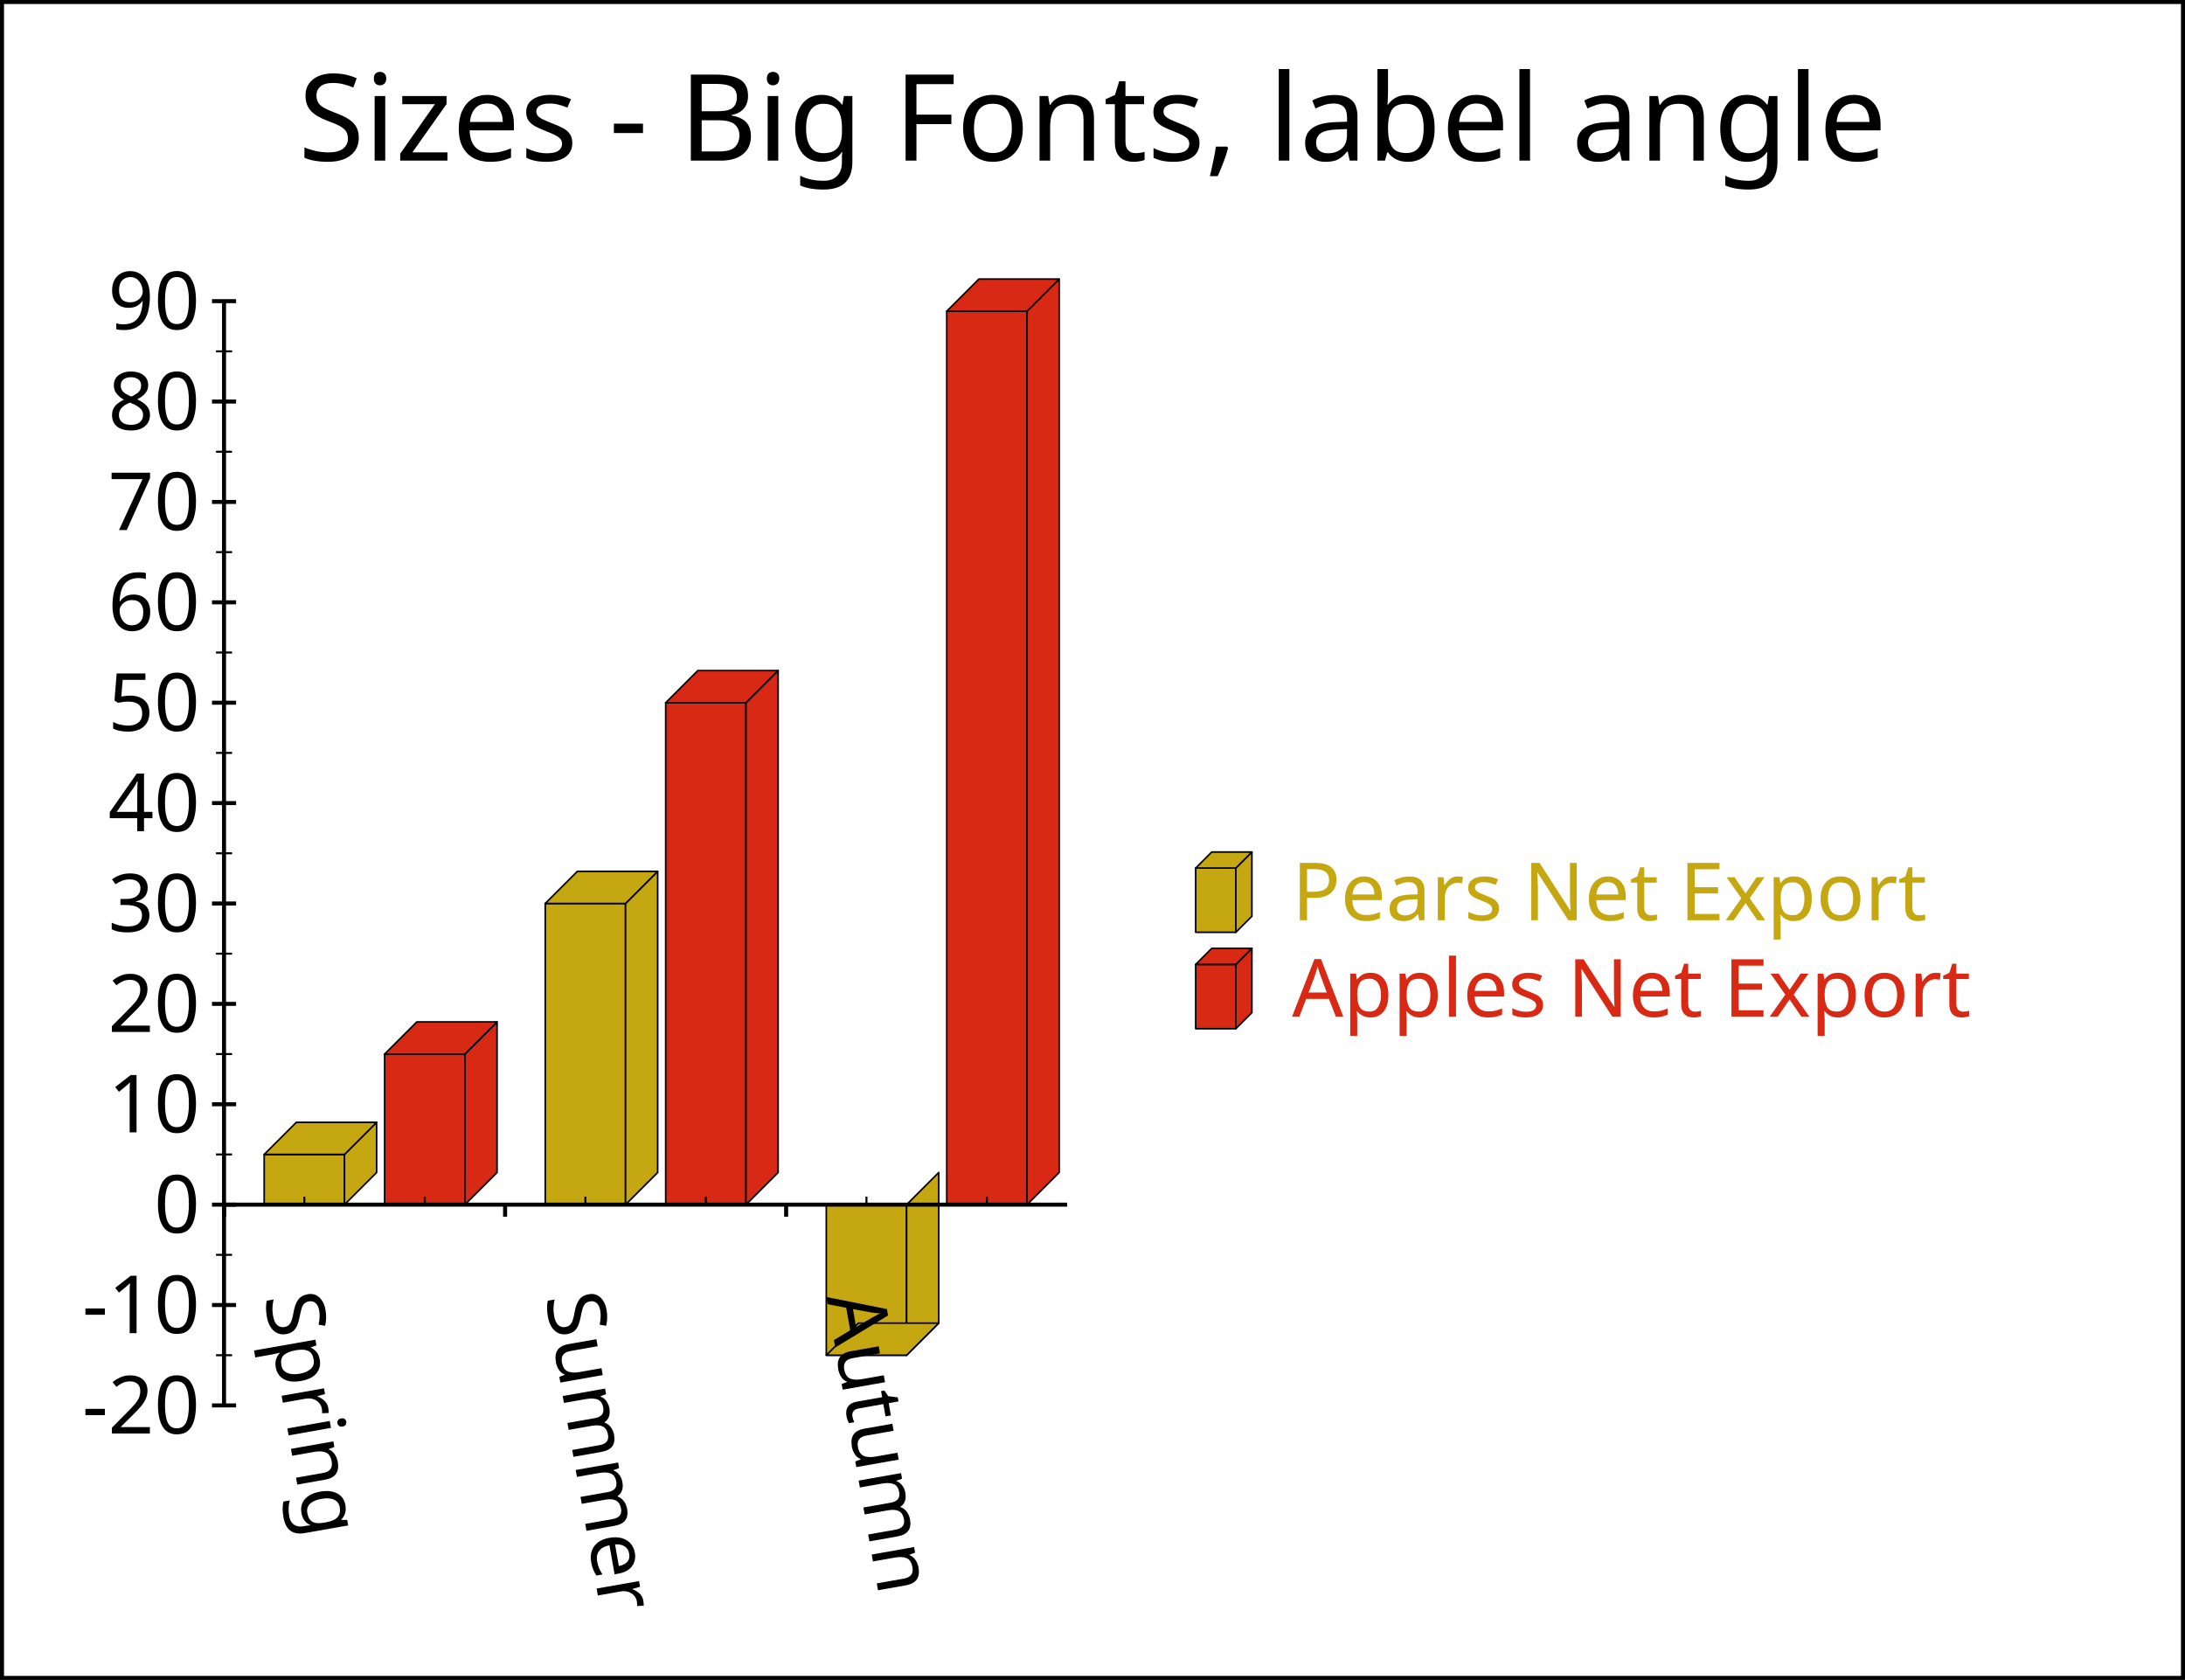
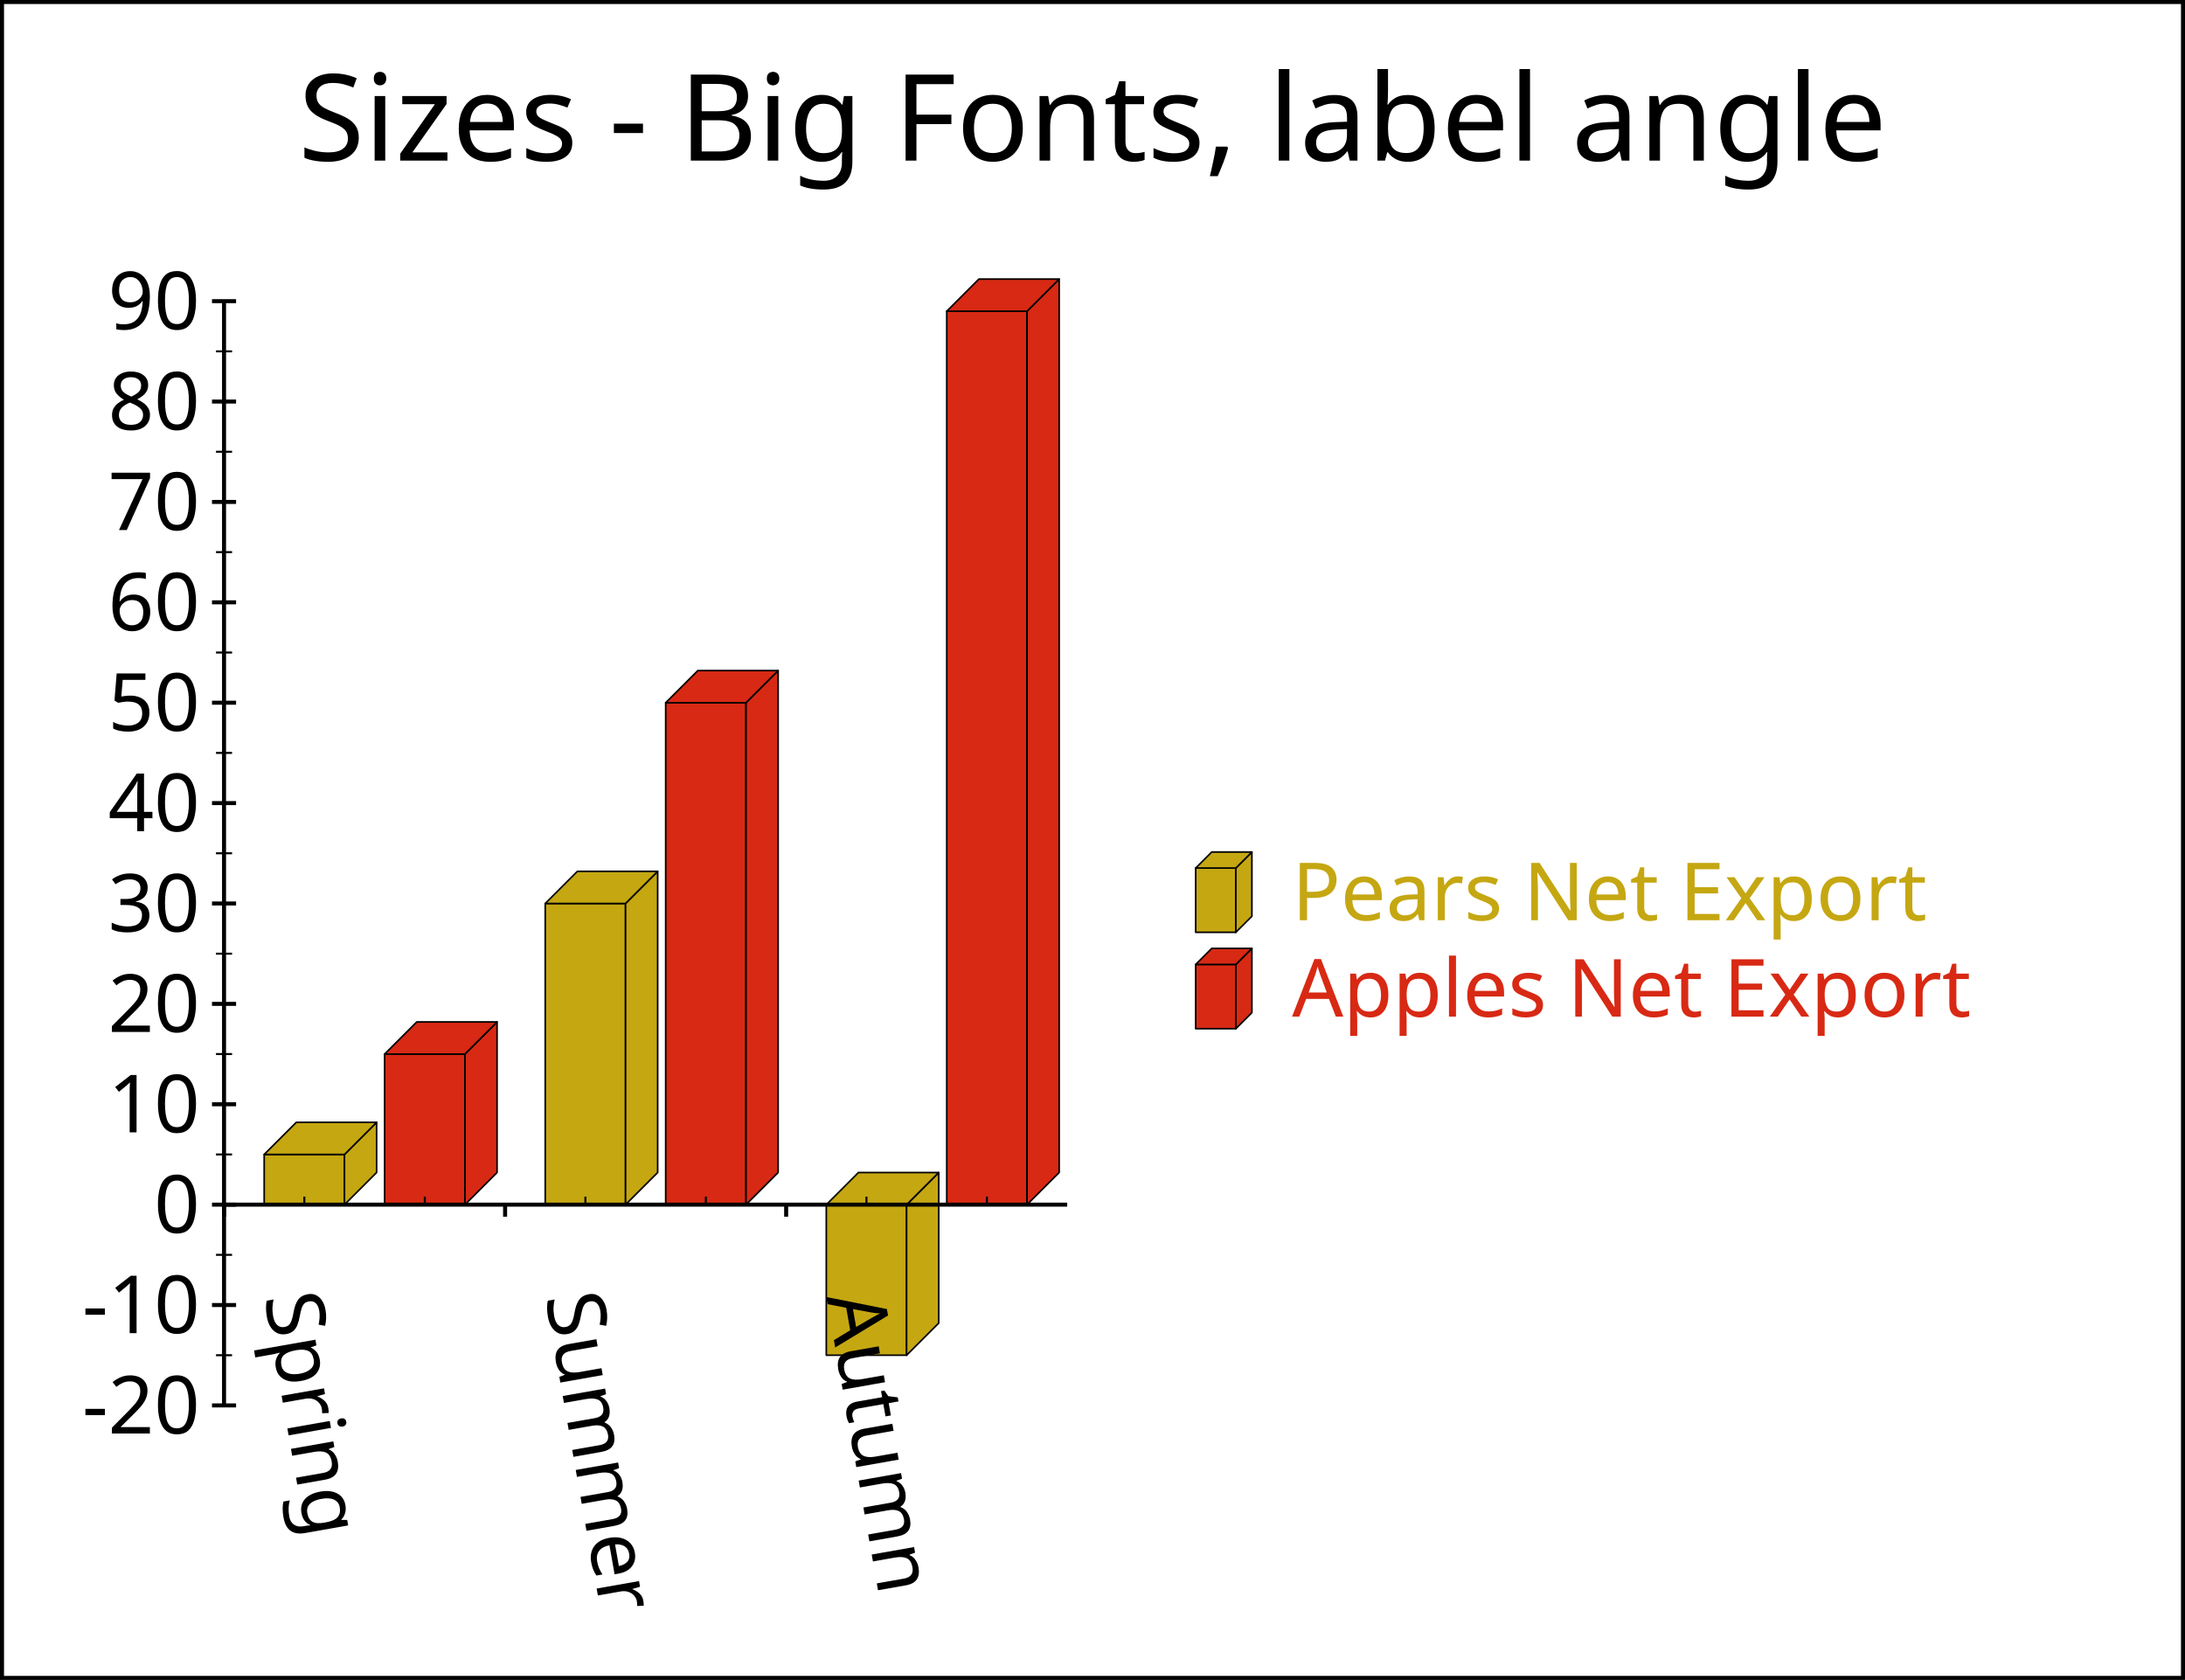
<svg xmlns="http://www.w3.org/2000/svg" viewBox="0 0 544.2 418.36">
  <g>
    <text x="272.1" y="40" text-anchor="middle" font-family="Verdana" font-size="30" fill="black">Sizes - Big Fonts, label angle</text>
  </g>
  <g stroke-width="0.4" fill="#c5a712" stroke="black" stroke-linejoin="round">
    <g transform="translate(75.8, 300)">
-       <path d="M-10,-0 h20 v-12.5 h-20 z" />
-       <path d="M10,-0 l8,-8 v-12.5 l-8,8 z" />
+       <path d="M-10,0 h20 v-12.5 h-20 z" />
+       <path d="M10,0 l8,-8 v-12.5 l-8,8 z" />
      <path d="M-10,-12.5 h20 l8,-8 h-20 z" />
    </g>
    <g transform="translate(145.8, 300)">
-       <path d="M-10,-0 h20 v-75 h-20 z" />
-       <path d="M10,-0 l8,-8 v-75 l-8,8 z" />
+       <path d="M-10,0 h20 v-75 h-20 z" />
+       <path d="M10,0 l8,-8 v-75 l-8,8 z" />
      <path d="M-10,-75 h20 l8,-8 h-20 z" />
    </g>
    <g transform="translate(215.8, 300)">
      <path d="M-10,0 h20 v37.5 h-20 z" />
      <path d="M10,0 l8,-8 v37.5 l-8,8 z" />
-       <path d="M-10,37.5 h20 l8,-8 h-20 z" />
+       <path d="M-10,0 h20 l8,-8 h-20 z" />
    </g>
-     <g transform="translate(302.8,        232.1802)">
-       <path d="M-5,-0 h10 v-16 h-10 z" />
-       <path d="M5,-0 l4,-4 v-16 l-4,4 z" />
+     <g transform="translate(302.8,        232.18)">
+       <path d="M-5,0 h10 v-16 h-10 z" />
+       <path d="M5,0 l4,-4 v-16 l-4,4 z" />
      <path d="M-5,-16 h10 l4,-4 h-10 z" />
    </g>
  </g>
  <g stroke-width="0.4" fill="#d82914" stroke="black" stroke-linejoin="round">
    <g transform="translate(105.8, 300)">
-       <path d="M-10,-0 h20 v-37.5 h-20 z" />
-       <path d="M10,-0 l8,-8 v-37.5 l-8,8 z" />
+       <path d="M-10,0 h20 v-37.5 h-20 z" />
+       <path d="M10,0 l8,-8 v-37.5 l-8,8 z" />
      <path d="M-10,-37.5 h20 l8,-8 h-20 z" />
    </g>
    <g transform="translate(175.8, 300)">
-       <path d="M-10,-0 h20 v-125 h-20 z" />
-       <path d="M10,-0 l8,-8 v-125 l-8,8 z" />
+       <path d="M-10,0 h20 v-125 h-20 z" />
+       <path d="M10,0 l8,-8 v-125 l-8,8 z" />
      <path d="M-10,-125 h20 l8,-8 h-20 z" />
    </g>
    <g transform="translate(245.8, 300)">
-       <path d="M-10,-0 h20 v-222.5 h-20 z" />
-       <path d="M10,-0 l8,-8 v-222.5 l-8,8 z" />
+       <path d="M-10,0 h20 v-222.5 h-20 z" />
+       <path d="M10,0 l8,-8 v-222.5 l-8,8 z" />
      <path d="M-10,-222.5 h20 l8,-8 h-20 z" />
    </g>
-     <g transform="translate(302.8,        256.1802)">
-       <path d="M-5,-0 h10 v-16 h-10 z" />
-       <path d="M5,-0 l4,-4 v-16 l-4,4 z" />
+     <g transform="translate(302.8,        256.18)">
+       <path d="M-5,0 h10 v-16 h-10 z" />
+       <path d="M5,0 l4,-4 v-16 l-4,4 z" />
      <path d="M-5,-16 h10 l4,-4 h-10 z" />
    </g>
  </g>
  <g stroke="black">
    <path d="M75.8,298 l0,2 m30,-2 l0,2 m40,-2 l0,2 m30,-2 l0,2 m40,-2 l0,2 m30,-2 l0,2 m40,-2" stroke-width="0.5" />
    <path d="M55.8,300 l0,3 m70,-3 l0,3 m70,-3 l0,3" stroke-width="1" />
    <path d="M53.8,350 l4,0  m-4,-12.5 l4,0  m-4,-12.5 l4,0  m-4,-12.5 l4,0  m-4,-12.5 l4,0  m-4,-12.5 l4,0  m-4,-12.5 l4,0  m-4,-12.5 l4,0  m-4,-12.5 l4,0  m-4,-12.5 l4,0  m-4,-12.5 l4,0  m-4,-12.5 l4,0  m-4,-12.5 l4,0  m-4,-12.5 l4,0  m-4,-12.5 l4,0  m-4,-12.5 l4,0  m-4,-12.5 l4,0  m-4,-12.5 l4,0  m-4,-12.5 l4,0  m-4,-12.5 l4,0  m-4,-12.5 l4,0  m-4,-12.5 l4,0  m-4,-12.5 l4,0 " stroke-width="0.5" />
    <path d="M52.8,350 l6,0  m-6,-25 l6,0  m-6,-25 l6,0  m-6,-25 l6,0  m-6,-25 l6,0  m-6,-25 l6,0  m-6,-25 l6,0  m-6,-25 l6,0  m-6,-25 l6,0  m-6,-25 l6,0  m-6,-25 l6,0  m-6,-25 l6,0 " stroke-width="1" />
  </g>
  <line x1="55.8" y1="300" x2="265.8" y2="300" stroke="black" stroke-width="1" />
  <g font-family="Verdana" font-size="20" fill="black">
    <g transform="translate(65.8,       323) rotate(80) ">
      <text>Spring</text>
    </g>
    <g transform="translate(135.8,       323) rotate(80) ">
      <text>Summer</text>
    </g>
    <g transform="translate(205.8,       323) rotate(80) ">
      <text>Autumn</text>
    </g>
  </g>
  <g stroke="black" stroke-width="1">
    <line x1="55.8" y1="350" x2="55.8" y2="75" />
  </g>
  <g text-anchor="end" font-family="Verdana" font-size="20" fill="black">
    <text x="49.8" y="357">-20</text>
    <text x="49.8" y="332">-10</text>
    <text x="49.8" y="307">0</text>
    <text x="49.8" y="282">10</text>
    <text x="49.8" y="257">20</text>
    <text x="49.8" y="232">30</text>
    <text x="49.8" y="207">40</text>
    <text x="49.8" y="182">50</text>
    <text x="49.8" y="157">60</text>
    <text x="49.8" y="132">70</text>
    <text x="49.8" y="107">80</text>
    <text x="49.8" y="82">90</text>
  </g>
  <g text-anchor="start" font-family="Verdana" font-size="20" fill="black">
    <text x="321.8" y="229.18" fill="#c5a712">Pears Net Export</text>
    <text x="321.8" y="253.18" fill="#d82914">Apples Net Export</text>
  </g>
  <rect x="0.5" y="0.5" width="543.2" height="417.36" stroke="black" fill="none" stroke-width="1" />
</svg>
